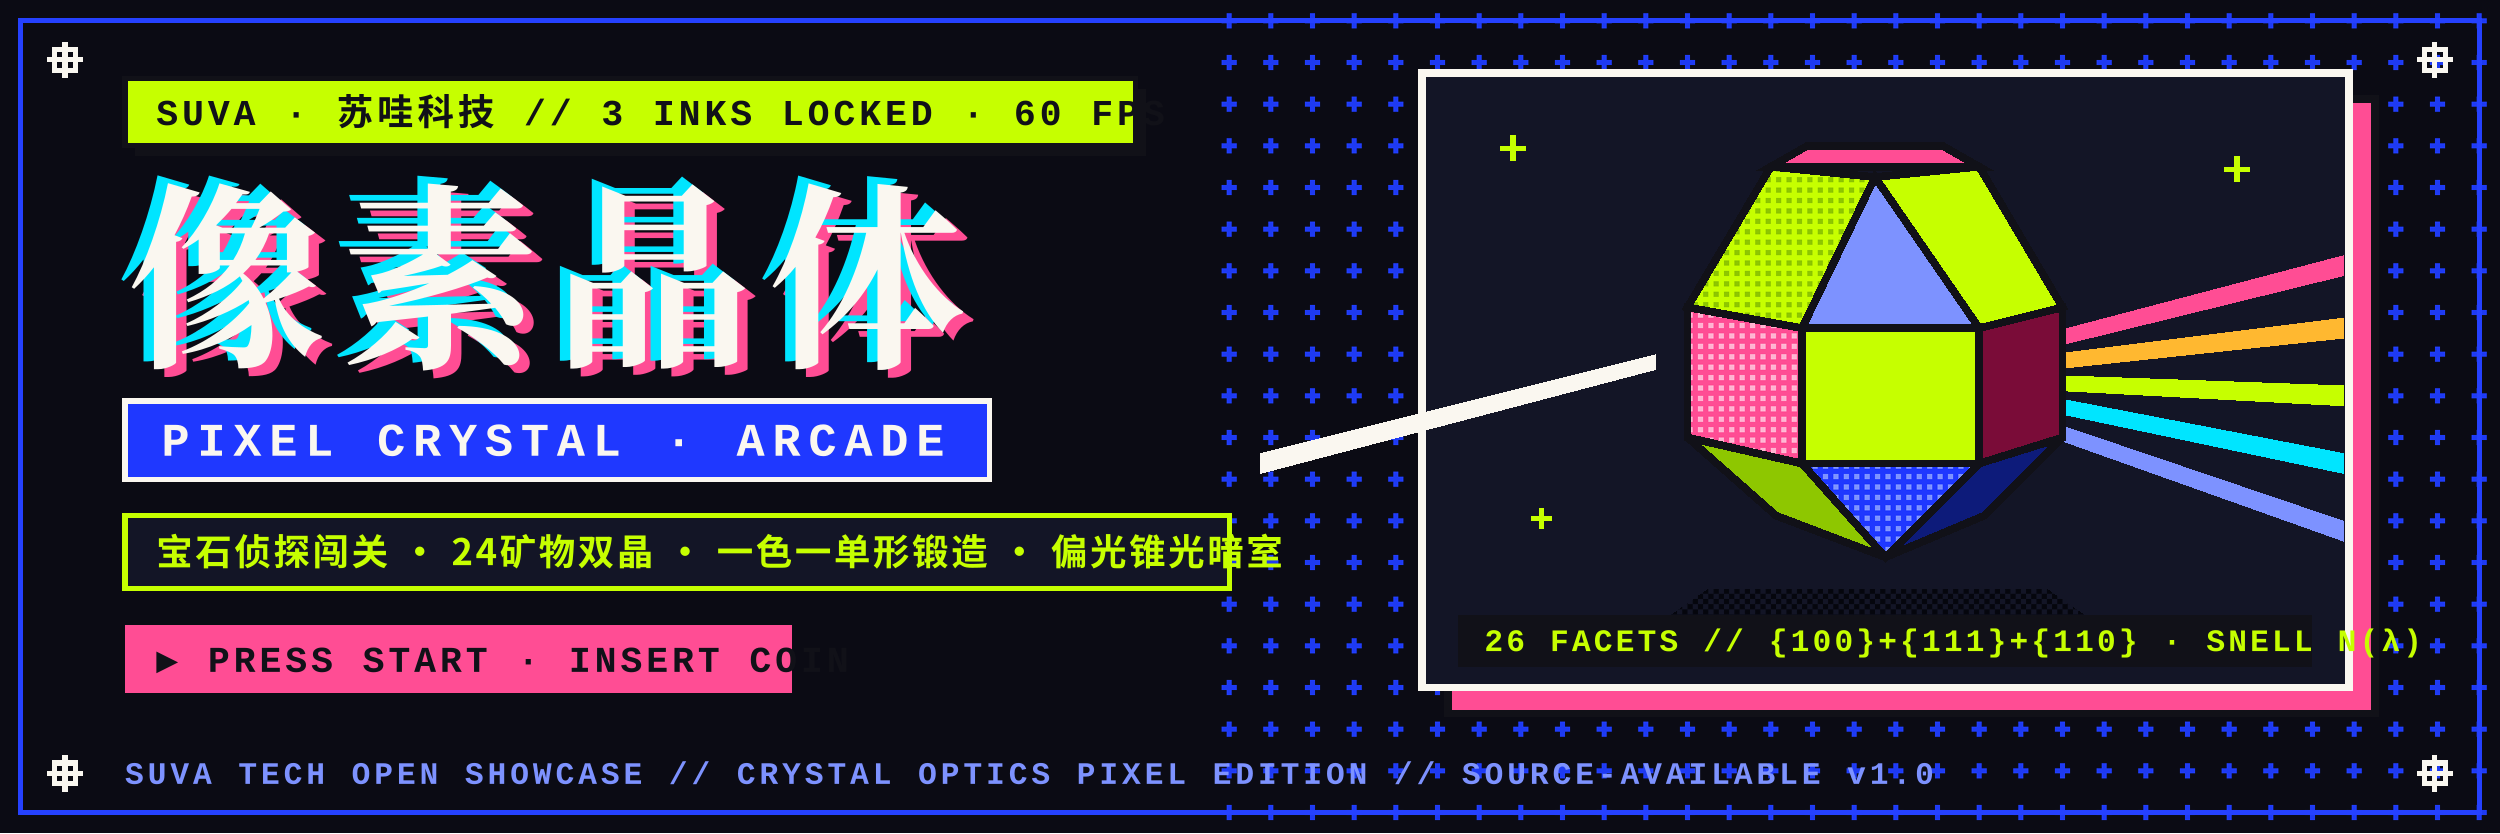
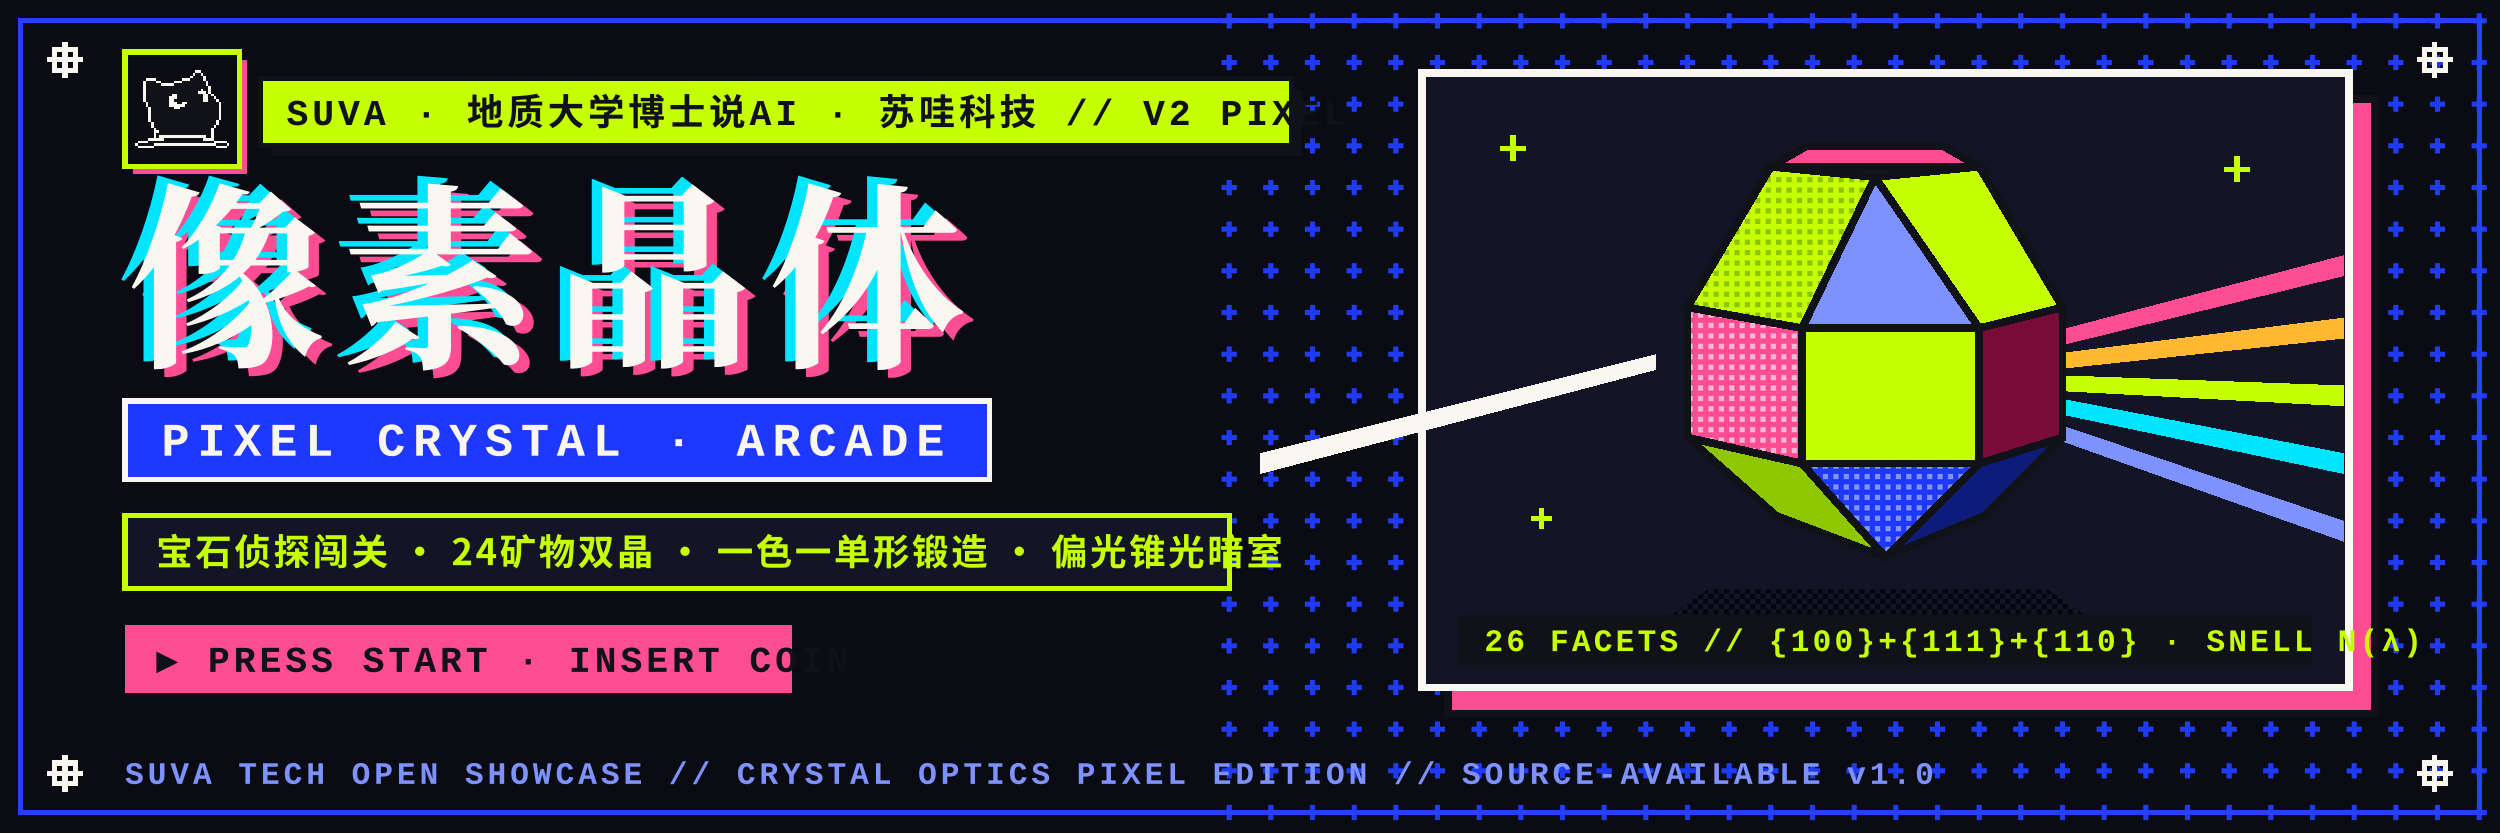
<svg xmlns="http://www.w3.org/2000/svg" viewBox="0 0 960 320" width="960" height="320" shape-rendering="crispEdges">
  <defs>
    <pattern id="risoDots" width="16" height="16" patternUnits="userSpaceOnUse">
      <rect x="7" y="5" width="2" height="6" fill="#1E3AF2" />
      <rect x="5" y="7" width="6" height="2" fill="#1E3AF2" />
    </pattern>
    <pattern id="ditherShadow" width="4" height="4" patternUnits="userSpaceOnUse">
      <rect x="0" y="0" width="2" height="2" fill="#05060D" />
      <rect x="2" y="2" width="2" height="2" fill="#05060D" />
    </pattern>
    <pattern id="bayerPink" width="4" height="4" patternUnits="userSpaceOnUse">
      <rect width="4" height="4" fill="#FF4D94" />
      <rect x="0" y="0" width="2" height="2" fill="#FFB3D1" />
    </pattern>
    <pattern id="bayerLime" width="4" height="4" patternUnits="userSpaceOnUse">
      <rect width="4" height="4" fill="#C6FF00" />
      <rect x="2" y="0" width="2" height="2" fill="#8EC700" />
    </pattern>
    <pattern id="bayerBlue" width="4" height="4" patternUnits="userSpaceOnUse">
      <rect width="4" height="4" fill="#1F38FF" />
      <rect x="0" y="2" width="2" height="2" fill="#7D92FF" />
    </pattern>
  </defs>
  <rect width="960" height="320" fill="#0B0B14" />
  <rect x="460" y="0" width="500" height="320" fill="url(#risoDots)" />
  <rect x="8" y="8" width="944" height="304" fill="none" stroke="#2541FF" stroke-width="2" />
  <g fill="#FAF7F0">
    <rect x="18" y="22" width="14" height="2" />
    <rect x="24" y="16" width="2" height="14" />
    <rect x="21" y="19" width="8" height="8" fill="none" stroke="#FAF7F0" stroke-width="2" />
    <rect x="928" y="22" width="14" height="2" />
    <rect x="934" y="16" width="2" height="14" />
    <rect x="931" y="19" width="8" height="8" fill="none" stroke="#FAF7F0" stroke-width="2" />
    <rect x="18" y="296" width="14" height="2" />
    <rect x="24" y="290" width="2" height="14" />
    <rect x="21" y="293" width="8" height="8" fill="none" stroke="#FAF7F0" stroke-width="2" />
    <rect x="928" y="296" width="14" height="2" />
    <rect x="934" y="290" width="2" height="14" />
    <rect x="931" y="293" width="8" height="8" fill="none" stroke="#FAF7F0" stroke-width="2" />
  </g>
-   <rect x="52" y="34" width="388" height="26" fill="#111118" />
-   <rect x="48" y="30" width="388" height="26" fill="#C6FF00" stroke="#111118" stroke-width="2" />
-   <text x="60" y="48" font-family="'Courier New', monospace" font-weight="900" font-size="14" fill="#111118" letter-spacing="1.5">SUVA · 苏哇科技 // 3 INKS LOCKED · 60 FPS</text>
+   <g id="suvaHeroCat" transform="translate(48, 20)">
+     <rect x="3" y="3" width="44" height="44" fill="#FF4D94" />
+     <rect x="0" y="0" width="44" height="44" fill="#0B0B14" stroke="#C6FF00" stroke-width="2" />
+     <g transform="translate(-2, -1)">
+       <rect x="29" y="8" width="2" height="1" fill="#FAF7F0" />
+       <rect x="28" y="9" width="1" height="1" fill="#FAF7F0" />
+       <rect x="29" y="9" width="2" height="1" fill="#111118" />
+       <rect x="31" y="9" width="1" height="1" fill="#FAF7F0" />
+       <rect x="27" y="10" width="1" height="1" fill="#FAF7F0" />
+       <rect x="28" y="10" width="4" height="1" fill="#111118" />
+       <rect x="32" y="10" width="1" height="1" fill="#FAF7F0" />
+       <rect x="10" y="11" width="4" height="1" fill="#FAF7F0" />
+       <rect x="24" y="11" width="3" height="1" fill="#FAF7F0" />
+       <rect x="27" y="11" width="5" height="1" fill="#111118" />
+       <rect x="32" y="11" width="1" height="1" fill="#FAF7F0" />
+       <rect x="9" y="12" width="1" height="1" fill="#FAF7F0" />
+       <rect x="10" y="12" width="4" height="1" fill="#111118" />
+       <rect x="14" y="12" width="2" height="1" fill="#FAF7F0" />
+       <rect x="21" y="12" width="3" height="1" fill="#FAF7F0" />
+       <rect x="24" y="12" width="9" height="1" fill="#111118" />
+       <rect x="33" y="12" width="1" height="1" fill="#FAF7F0" />
+       <rect x="9" y="13" width="1" height="1" fill="#FAF7F0" />
+       <rect x="10" y="13" width="6" height="1" fill="#111118" />
+       <rect x="16" y="13" width="5" height="1" fill="#FAF7F0" />
+       <rect x="21" y="13" width="12" height="1" fill="#111118" />
+       <rect x="33" y="13" width="1" height="1" fill="#FAF7F0" />
+       <rect x="9" y="14" width="1" height="1" fill="#FAF7F0" />
+       <rect x="10" y="14" width="24" height="1" fill="#111118" />
+       <rect x="34" y="14" width="1" height="1" fill="#FAF7F0" />
+       <rect x="9" y="15" width="1" height="1" fill="#FAF7F0" />
+       <rect x="10" y="15" width="21" height="1" fill="#111118" />
+       <rect x="31" y="15" width="1" height="1" fill="#FAF7F0" />
+       <rect x="32" y="15" width="2" height="1" fill="#111118" />
+       <rect x="34" y="15" width="1" height="1" fill="#FAF7F0" />
+       <rect x="9" y="16" width="1" height="1" fill="#FAF7F0" />
+       <rect x="10" y="16" width="20" height="1" fill="#111118" />
+       <rect x="30" y="16" width="3" height="1" fill="#FAF7F0" />
+       <rect x="33" y="16" width="1" height="1" fill="#111118" />
+       <rect x="34" y="16" width="1" height="1" fill="#FAF7F0" />
+       <rect x="9" y="17" width="1" height="1" fill="#FAF7F0" />
+       <rect x="10" y="17" width="10" height="1" fill="#111118" />
+       <rect x="20" y="17" width="2" height="1" fill="#FAF7F0" />
+       <rect x="22" y="17" width="10" height="1" fill="#111118" />
+       <rect x="32" y="17" width="2" height="1" fill="#FAF7F0" />
+       <rect x="34" y="17" width="1" height="1" fill="#111118" />
+       <rect x="35" y="17" width="1" height="1" fill="#FAF7F0" />
+       <rect x="9" y="18" width="1" height="1" fill="#FAF7F0" />
+       <rect x="10" y="18" width="9" height="1" fill="#111118" />
+       <rect x="19" y="18" width="3" height="1" fill="#FAF7F0" />
+       <rect x="22" y="18" width="10" height="1" fill="#111118" />
+       <rect x="32" y="18" width="2" height="1" fill="#FAF7F0" />
+       <rect x="34" y="18" width="2" height="1" fill="#111118" />
+       <rect x="36" y="18" width="1" height="1" fill="#FAF7F0" />
+       <rect x="9" y="19" width="1" height="1" fill="#FAF7F0" />
+       <rect x="10" y="19" width="9" height="1" fill="#111118" />
+       <rect x="19" y="19" width="2" height="1" fill="#FAF7F0" />
+       <rect x="21" y="19" width="11" height="1" fill="#111118" />
+       <rect x="32" y="19" width="2" height="1" fill="#FAF7F0" />
+       <rect x="34" y="19" width="3" height="1" fill="#111118" />
+       <rect x="37" y="19" width="1" height="1" fill="#FAF7F0" />
+       <rect x="10" y="20" width="1" height="1" fill="#FAF7F0" />
+       <rect x="11" y="20" width="8" height="1" fill="#111118" />
+       <rect x="19" y="20" width="3" height="1" fill="#FAF7F0" />
+       <rect x="22" y="20" width="2" height="1" fill="#111118" />
+       <rect x="24" y="20" width="2" height="1" fill="#FAF7F0" />
+       <rect x="26" y="20" width="12" height="1" fill="#111118" />
+       <rect x="38" y="20" width="1" height="1" fill="#FAF7F0" />
+       <rect x="10" y="21" width="1" height="1" fill="#FAF7F0" />
+       <rect x="11" y="21" width="8" height="1" fill="#111118" />
+       <rect x="19" y="21" width="6" height="1" fill="#FAF7F0" />
+       <rect x="25" y="21" width="13" height="1" fill="#111118" />
+       <rect x="38" y="21" width="1" height="1" fill="#FAF7F0" />
+       <rect x="11" y="22" width="1" height="1" fill="#FAF7F0" />
+       <rect x="12" y="22" width="9" height="1" fill="#111118" />
+       <rect x="21" y="22" width="2" height="1" fill="#FAF7F0" />
+       <rect x="23" y="22" width="15" height="1" fill="#111118" />
+       <rect x="38" y="22" width="1" height="1" fill="#FAF7F0" />
+       <rect x="11" y="23" width="1" height="1" fill="#FAF7F0" />
+       <rect x="12" y="23" width="26" height="1" fill="#111118" />
+       <rect x="38" y="23" width="1" height="1" fill="#FAF7F0" />
+       <rect x="11" y="24" width="1" height="1" fill="#FAF7F0" />
+       <rect x="12" y="24" width="26" height="1" fill="#111118" />
+       <rect x="38" y="24" width="1" height="1" fill="#FAF7F0" />
+       <rect x="11" y="25" width="1" height="1" fill="#FAF7F0" />
+       <rect x="12" y="25" width="26" height="1" fill="#111118" />
+       <rect x="38" y="25" width="1" height="1" fill="#FAF7F0" />
+       <rect x="11" y="26" width="1" height="1" fill="#FAF7F0" />
+       <rect x="12" y="26" width="26" height="1" fill="#111118" />
+       <rect x="38" y="26" width="1" height="1" fill="#FAF7F0" />
+       <rect x="11" y="27" width="1" height="1" fill="#FAF7F0" />
+       <rect x="12" y="27" width="25" height="1" fill="#111118" />
+       <rect x="37" y="27" width="1" height="1" fill="#FAF7F0" />
+       <rect x="12" y="28" width="1" height="1" fill="#FAF7F0" />
+       <rect x="13" y="28" width="24" height="1" fill="#111118" />
+       <rect x="37" y="28" width="1" height="1" fill="#FAF7F0" />
+       <rect x="12" y="29" width="1" height="1" fill="#FAF7F0" />
+       <rect x="13" y="29" width="23" height="1" fill="#111118" />
+       <rect x="36" y="29" width="1" height="1" fill="#FAF7F0" />
+       <rect x="13" y="30" width="1" height="1" fill="#FAF7F0" />
+       <rect x="14" y="30" width="21" height="1" fill="#111118" />
+       <rect x="35" y="30" width="1" height="1" fill="#FAF7F0" />
+       <rect x="13" y="31" width="1" height="1" fill="#FAF7F0" />
+       <rect x="14" y="31" width="1" height="1" fill="#FAF7F0" />
+       <rect x="15" y="31" width="20" height="1" fill="#111118" />
+       <rect x="35" y="31" width="1" height="1" fill="#FAF7F0" />
+       <rect x="13" y="32" width="1" height="1" fill="#FAF7F0" />
+       <rect x="14" y="32" width="21" height="1" fill="#111118" />
+       <rect x="35" y="32" width="1" height="1" fill="#FAF7F0" />
+       <rect x="13" y="33" width="1" height="1" fill="#FAF7F0" />
+       <rect x="14" y="33" width="1" height="1" fill="#111118" />
+       <rect x="15" y="33" width="18" height="1" fill="#FAF7F0" />
+       <rect x="33" y="33" width="2" height="1" fill="#111118" />
+       <rect x="35" y="33" width="1" height="1" fill="#FAF7F0" />
+       <rect x="11" y="34" width="3" height="1" fill="#FAF7F0" />
+       <rect x="14" y="34" width="3" height="1" fill="#FAF7F0" />
+       <rect x="17" y="34" width="15" height="1" fill="#111118" />
+       <rect x="32" y="34" width="3" height="1" fill="#FAF7F0" />
+       <rect x="35" y="34" width="1" height="1" fill="#FAF7F0" />
+       <rect x="7" y="35" width="4" height="1" fill="#FAF7F0" />
+       <rect x="11" y="35" width="25" height="1" fill="#111118" />
+       <rect x="36" y="35" width="5" height="1" fill="#FAF7F0" />
+       <rect x="6" y="36" width="1" height="1" fill="#FAF7F0" />
+       <rect x="7" y="36" width="6" height="1" fill="#111118" />
+       <rect x="13" y="36" width="24" height="1" fill="#FAF7F0" />
+       <rect x="37" y="36" width="4" height="1" fill="#111118" />
+       <rect x="41" y="36" width="1" height="1" fill="#FAF7F0" />
+       <rect x="7" y="37" width="6" height="1" fill="#FAF7F0" />
+       <rect x="37" y="37" width="4" height="1" fill="#FAF7F0" />
+     </g>
+   </g>
+   <rect x="104" y="34" width="396" height="26" fill="#111118" />
+   <rect x="100" y="30" width="396" height="26" fill="#C6FF00" stroke="#111118" stroke-width="2" />
+   <text x="110" y="48" font-family="'Courier New', monospace" font-weight="900" font-size="14" fill="#111118" letter-spacing="1.5">SUVA · 地质大学博士说AI · 苏哇科技 // V2 PIXEL</text>
  <text x="53" y="138" font-family="'Noto Serif CJK SC', 'Songti SC', serif" font-weight="900" font-size="76" fill="#FF4D94" letter-spacing="6">像素晶体</text>
  <text x="45" y="132" font-family="'Noto Serif CJK SC', 'Songti SC', serif" font-weight="900" font-size="76" fill="#00E5FF" letter-spacing="6">像素晶体</text>
  <text x="49" y="135" font-family="'Noto Serif CJK SC', 'Songti SC', serif" font-weight="900" font-size="76" fill="#FAF7F0" letter-spacing="6">像素晶体</text>
  <rect x="48" y="154" width="332" height="30" fill="#1F38FF" stroke="#FAF7F0" stroke-width="2" />
  <text x="62" y="175" font-family="'Courier New', monospace" font-weight="900" font-size="18" fill="#FAF7F0" letter-spacing="3">PIXEL CRYSTAL · ARCADE</text>
  <rect x="48" y="198" width="424" height="28" fill="#131526" stroke="#C6FF00" stroke-width="2" />
  <text x="60" y="217" font-family="'Noto Sans CJK SC', 'PingFang SC', sans-serif" font-weight="700" font-size="14" fill="#C6FF00" letter-spacing="1">宝石侦探闯关 · 24矿物双晶 · 一色一单形锻造 · 偏光锥光暗室</text>
  <g>
    <animate attributeName="opacity" values="1;1;0.25;1" dur="1.4s" repeatCount="indefinite" />
    <rect x="48" y="240" width="256" height="26" fill="#FF4D94" />
    <text x="60" y="258" font-family="'Courier New', monospace" font-weight="900" font-size="14" fill="#111118" letter-spacing="1.5">▶ PRESS START · INSERT COIN</text>
  </g>
  <rect x="556" y="38" width="356" height="236" fill="#FF4D94" stroke="#111118" stroke-width="3" />
  <rect x="546" y="28" width="356" height="236" fill="#131526" stroke="#FAF7F0" stroke-width="3" />
  <polygon points="484,174 636,136 636,142 484,182" fill="#FAF7F0">
    <animate attributeName="opacity" values="0.82;1;0.82" dur="1.6s" repeatCount="indefinite" />
  </polygon>
  <polygon points="786,128 900,98 900,106 786,134" fill="#FF4D94" />
  <polygon points="788,136 900,122 900,130 788,142" fill="#FFB830" />
  <polygon points="788,144 900,148 900,156 788,150" fill="#C6FF00" />
  <polygon points="786,152 900,174 900,182 786,158" fill="#00E5FF" />
  <polygon points="782,160 900,200 900,208 782,166" fill="#7D92FF" />
  <polygon points="656,226 786,226 806,240 636,240" fill="url(#ditherShadow)" />
  <g>
    <animateTransform attributeName="transform" type="translate" values="0,0; 0,-6; 0,0" dur="2.0s" repeatCount="indefinite" />
    <polygon points="694,56 746,56 760,64 680,64" fill="#FF4D94" stroke="#111118" stroke-width="3" />
    <polygon points="680,64 720,68 692,126 648,118" fill="url(#bayerLime)" stroke="#111118" stroke-width="3" />
    <polygon points="720,68 760,126 692,126" fill="#7D92FF" stroke="#111118" stroke-width="3" />
    <polygon points="720,68 760,64 792,118 760,126" fill="#C6FF00" stroke="#111118" stroke-width="3" />
    <polygon points="648,118 692,126 692,178 648,168" fill="url(#bayerPink)" stroke="#111118" stroke-width="3" />
    <polygon points="692,126 760,126 760,178 692,178" fill="#C6FF00" stroke="#111118" stroke-width="3" />
    <polygon points="760,126 792,118 792,168 760,178" fill="#7A0C38" stroke="#111118" stroke-width="3" />
    <polygon points="648,168 692,178 724,214 682,198" fill="#8EC700" stroke="#111118" stroke-width="3" />
    <polygon points="692,178 760,178 724,214" fill="url(#bayerBlue)" stroke="#111118" stroke-width="3" />
    <polygon points="760,178 792,168 762,198 724,214" fill="#0D1B7A" stroke="#111118" stroke-width="3" />
  </g>
  <g fill="#C6FF00">
    <rect x="576" y="56" width="10" height="2" />
    <rect x="580" y="52" width="2" height="10" />
    <rect x="854" y="64" width="10" height="2" />
    <rect x="858" y="60" width="2" height="10" />
    <rect x="588" y="198" width="8" height="2" />
    <rect x="591" y="195" width="2" height="8" />
  </g>
  <rect x="560" y="236" width="328" height="20" fill="#111118" />
  <text x="570" y="250" font-family="'Courier New', monospace" font-weight="900" font-size="12" fill="#C6FF00" letter-spacing="1.2">26 FACETS // {100}+{111}+{110} · SNELL N(λ)</text>
  <text x="48" y="301" font-family="'Courier New', monospace" font-weight="700" font-size="12" fill="#7D92FF" letter-spacing="1.5">SUVA TECH OPEN SHOWCASE   //   CRYSTAL OPTICS PIXEL EDITION   //   SOURCE-AVAILABLE v1.0</text>
</svg>
